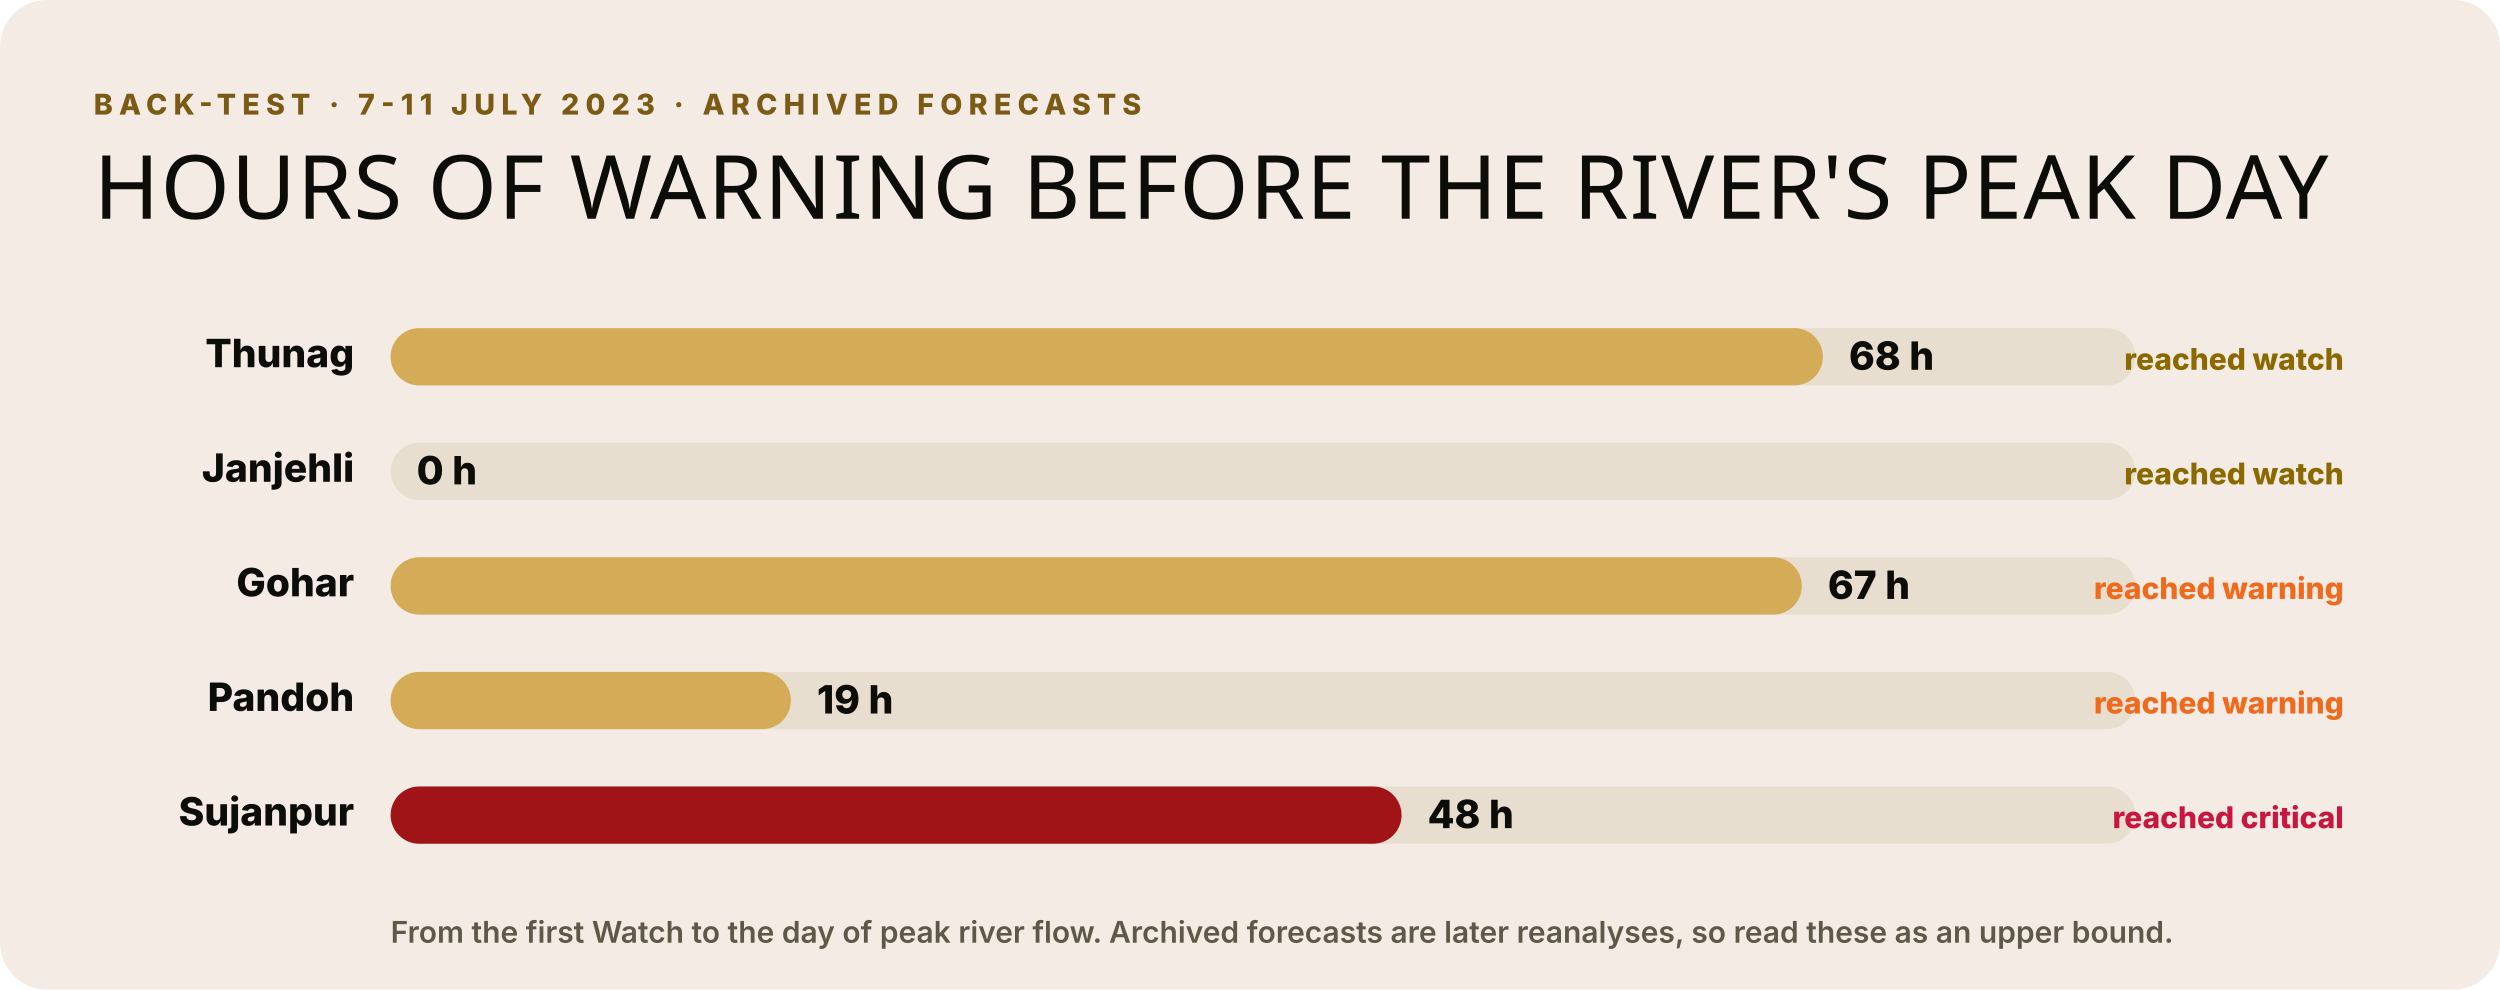
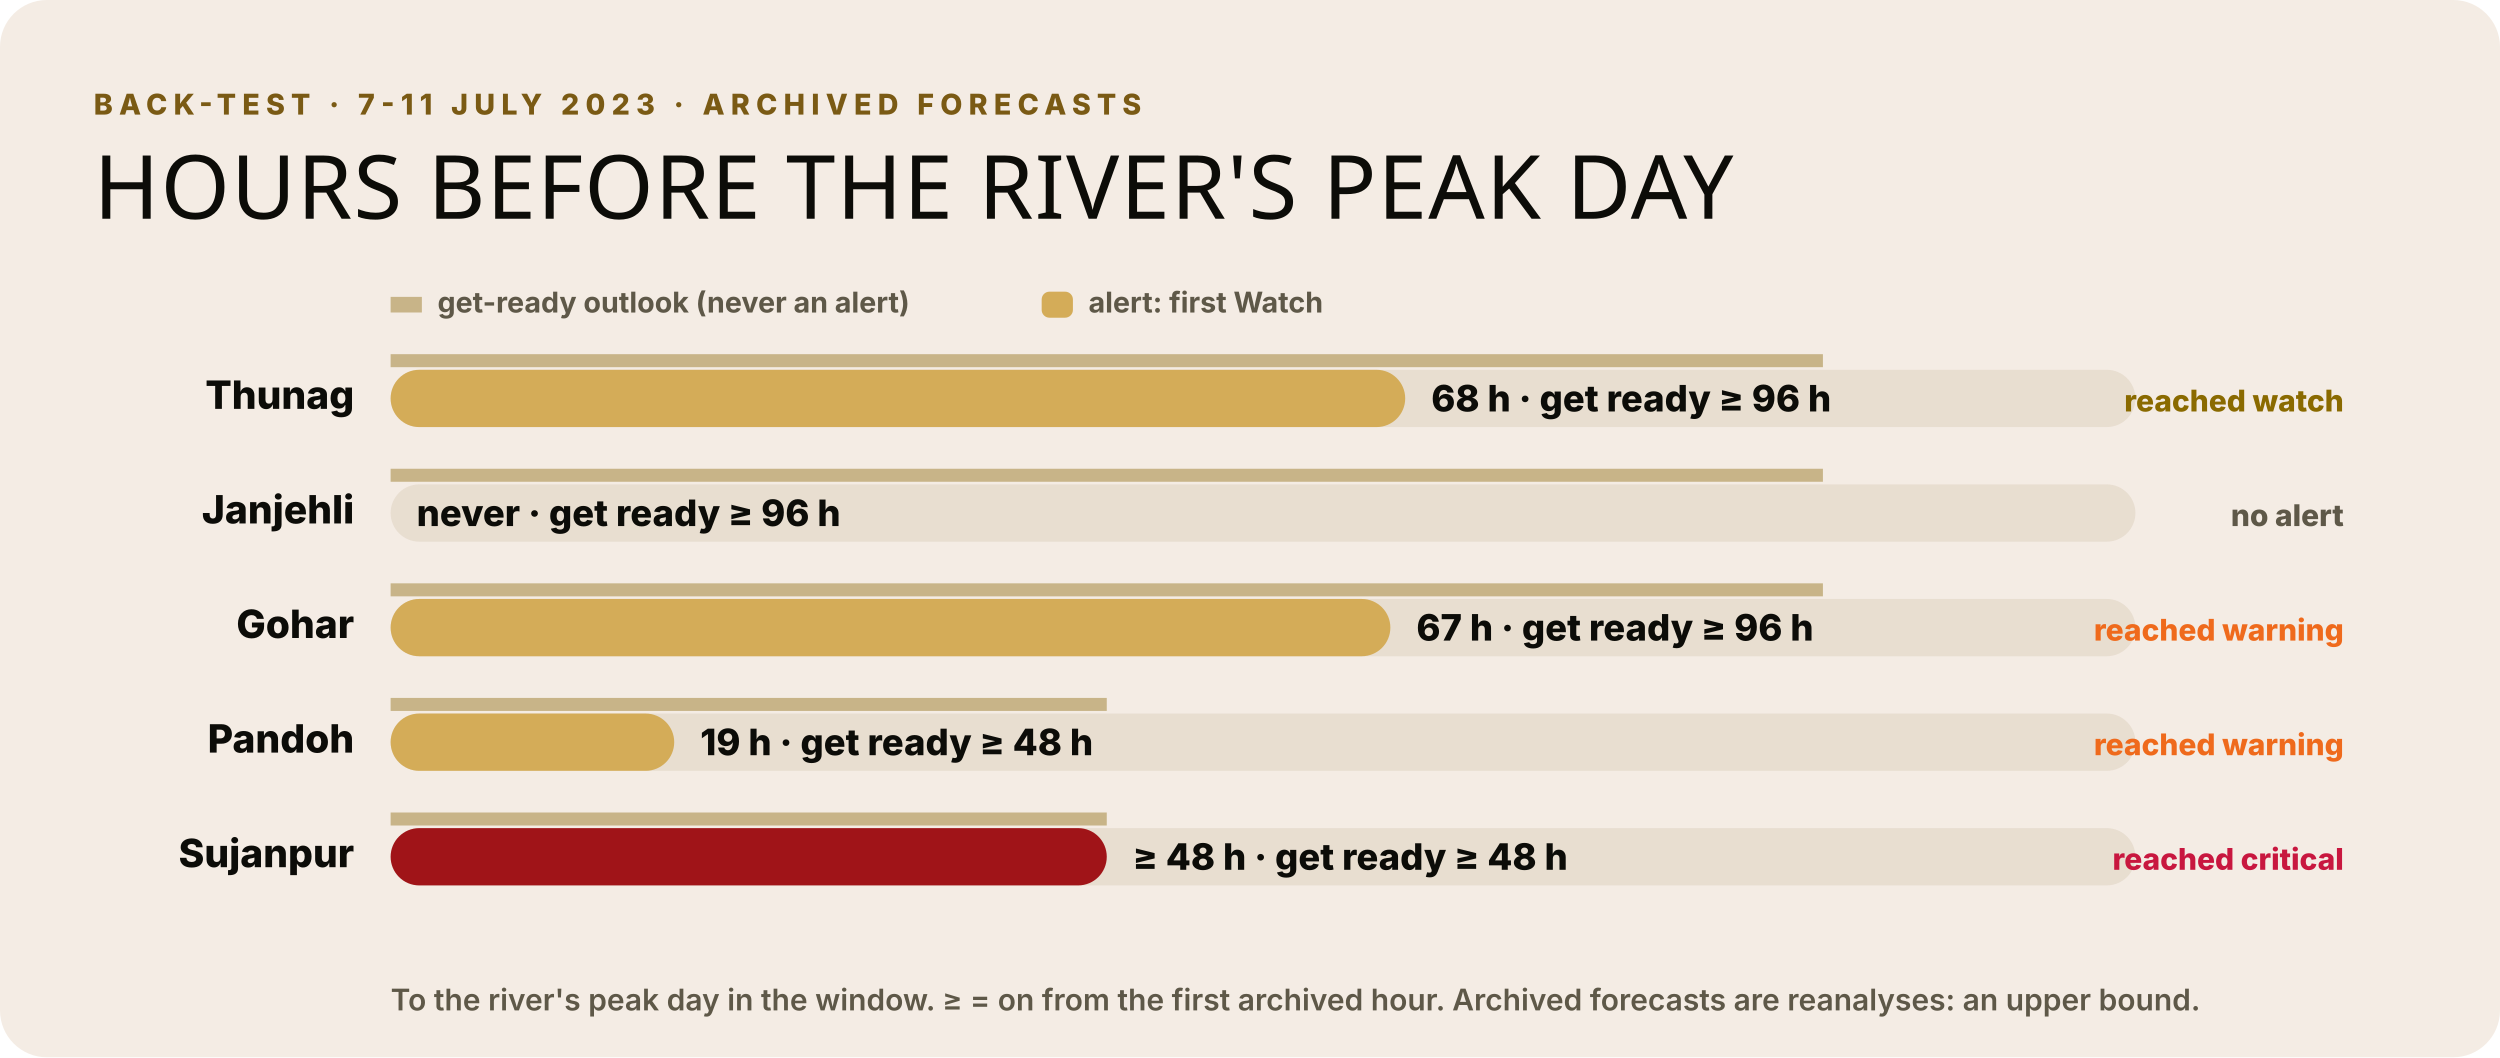
- <svg xmlns="http://www.w3.org/2000/svg" viewBox="0 0 960 380" width="960" height="380" role="img">
-   <rect width="960" height="380" rx="18" fill="#f4ece4" />
+ <svg xmlns="http://www.w3.org/2000/svg" viewBox="0 0 960 406" width="960" height="406" role="img">
+   <rect width="960" height="406" rx="18" fill="#f4ece4" />
  <text x="36.0" y="44.0" font-family="Inter, 'Segoe UI', Helvetica, Arial, sans-serif" font-size="11" font-weight="800" fill="#7a5a14" text-anchor="start" letter-spacing="2.4">BACK-TEST · 7-11 JULY 2023 · ARCHIVED FORECASTS</text>
-   <text x="36.0" y="84.0" font-family="Anton, 'Bebas Neue', Impact, 'Arial Narrow', sans-serif" font-size="34" font-weight="400" fill="#0c0c08" text-anchor="start" letter-spacing="0.5">HOURS OF WARNING BEFORE THE RIVER'S PEAK DAY</text>
-   <text x="136.0" y="141.0" font-family="Inter, 'Segoe UI', Helvetica, Arial, sans-serif" font-size="15" font-weight="800" fill="#0c0c08" text-anchor="end">Thunag</text>
-   <rect x="150" y="126" width="670" height="22" rx="11" fill="#d9cdb9" fill-opacity="0.45" />
-   <rect x="150" y="126" width="550.0" height="22" rx="11" fill="#d4ac58" />
-   <text x="710.0" y="142.0" font-family="Inter, 'Segoe UI', Helvetica, Arial, sans-serif" font-size="15" font-weight="800" fill="#0c0c08" text-anchor="start">68 h</text>
-   <text x="900.0" y="142.0" font-family="Inter, 'Segoe UI', Helvetica, Arial, sans-serif" font-size="11.5" font-weight="800" fill="#8a6a00" text-anchor="end">reached watch</text>
-   <text x="136.0" y="185.0" font-family="Inter, 'Segoe UI', Helvetica, Arial, sans-serif" font-size="15" font-weight="800" fill="#0c0c08" text-anchor="end">Janjehli</text>
-   <rect x="150" y="170" width="670" height="22" rx="11" fill="#d9cdb9" fill-opacity="0.45" />
-   <text x="160.0" y="186.0" font-family="Inter, 'Segoe UI', Helvetica, Arial, sans-serif" font-size="15" font-weight="800" fill="#0c0c08" text-anchor="start">0 h</text>
-   <text x="900.0" y="186.0" font-family="Inter, 'Segoe UI', Helvetica, Arial, sans-serif" font-size="11.5" font-weight="800" fill="#8a6a00" text-anchor="end">reached watch</text>
-   <text x="136.0" y="229.0" font-family="Inter, 'Segoe UI', Helvetica, Arial, sans-serif" font-size="15" font-weight="800" fill="#0c0c08" text-anchor="end">Gohar</text>
-   <rect x="150" y="214" width="670" height="22" rx="11" fill="#d9cdb9" fill-opacity="0.45" />
-   <rect x="150" y="214" width="541.9" height="22" rx="11" fill="#d4ac58" />
-   <text x="701.9" y="230.0" font-family="Inter, 'Segoe UI', Helvetica, Arial, sans-serif" font-size="15" font-weight="800" fill="#0c0c08" text-anchor="start">67 h</text>
-   <text x="900.0" y="230.0" font-family="Inter, 'Segoe UI', Helvetica, Arial, sans-serif" font-size="11.5" font-weight="800" fill="#ef6a1c" text-anchor="end">reached warning</text>
-   <text x="136.0" y="273.0" font-family="Inter, 'Segoe UI', Helvetica, Arial, sans-serif" font-size="15" font-weight="800" fill="#0c0c08" text-anchor="end">Pandoh</text>
-   <rect x="150" y="258" width="670" height="22" rx="11" fill="#d9cdb9" fill-opacity="0.45" />
-   <rect x="150" y="258" width="153.7" height="22" rx="11" fill="#d4ac58" />
-   <text x="313.7" y="274.0" font-family="Inter, 'Segoe UI', Helvetica, Arial, sans-serif" font-size="15" font-weight="800" fill="#0c0c08" text-anchor="start">19 h</text>
-   <text x="900.0" y="274.0" font-family="Inter, 'Segoe UI', Helvetica, Arial, sans-serif" font-size="11.5" font-weight="800" fill="#ef6a1c" text-anchor="end">reached warning</text>
-   <text x="136.0" y="317.0" font-family="Inter, 'Segoe UI', Helvetica, Arial, sans-serif" font-size="15" font-weight="800" fill="#0c0c08" text-anchor="end">Sujanpur</text>
-   <rect x="150" y="302" width="670" height="22" rx="11" fill="#d9cdb9" fill-opacity="0.45" />
-   <rect x="150" y="302" width="388.2" height="22" rx="11" fill="#a01418" />
-   <text x="548.2" y="318.0" font-family="Inter, 'Segoe UI', Helvetica, Arial, sans-serif" font-size="15" font-weight="800" fill="#0c0c08" text-anchor="start">48 h</text>
-   <text x="900.0" y="318.0" font-family="Inter, 'Segoe UI', Helvetica, Arial, sans-serif" font-size="11.5" font-weight="800" fill="#c8173f" text-anchor="end">reached critical</text>
-   <text x="150.0" y="362.0" font-family="Inter, 'Segoe UI', Helvetica, Arial, sans-serif" font-size="11.5" font-weight="600" fill="#5e5848" text-anchor="start">From the first Watch to the day of peak river flow. Archived forecasts are later reanalyses, so read these as an upper bound.</text>
+   <text x="36.0" y="84.0" font-family="Anton, 'Bebas Neue', Impact, 'Arial Narrow', sans-serif" font-size="34" font-weight="400" fill="#0c0c08" text-anchor="start" letter-spacing="0.5">HOURS BEFORE THE RIVER'S PEAK DAY</text>
+   <rect x="150" y="114" width="12" height="6" fill="#c8b488" />
+   <text x="168.0" y="120.0" font-family="Inter, 'Segoe UI', Helvetica, Arial, sans-serif" font-size="11" font-weight="700" fill="#5e5848" text-anchor="start">get-ready outlook (never an alert)</text>
+   <rect x="400" y="112" width="12" height="10" rx="3" fill="#d4ac58" />
+   <text x="418.0" y="120.0" font-family="Inter, 'Segoe UI', Helvetica, Arial, sans-serif" font-size="11" font-weight="700" fill="#5e5848" text-anchor="start">alert: first Watch</text>
+   <text x="136.0" y="157.0" font-family="Inter, 'Segoe UI', Helvetica, Arial, sans-serif" font-size="15" font-weight="800" fill="#0c0c08" text-anchor="end">Thunag</text>
+   <rect x="150" y="142" width="670" height="22" rx="11" fill="#d9cdb9" fill-opacity="0.45" />
+   <rect x="150" y="136" width="550.0" height="5" fill="#c8b488" />
+   <rect x="150" y="142" width="389.6" height="22" rx="11" fill="#d4ac58" />
+   <text x="549.6" y="158.0" font-family="Inter, 'Segoe UI', Helvetica, Arial, sans-serif" font-size="14" font-weight="800" fill="#0c0c08" text-anchor="start">68 h · get ready ≥ 96 h</text>
+   <text x="900.0" y="158.0" font-family="Inter, 'Segoe UI', Helvetica, Arial, sans-serif" font-size="11.5" font-weight="800" fill="#8a6a00" text-anchor="end">reached watch</text>
+   <text x="136.0" y="201.0" font-family="Inter, 'Segoe UI', Helvetica, Arial, sans-serif" font-size="15" font-weight="800" fill="#0c0c08" text-anchor="end">Janjehli</text>
+   <rect x="150" y="186" width="670" height="22" rx="11" fill="#d9cdb9" fill-opacity="0.45" />
+   <rect x="150" y="180" width="550.0" height="5" fill="#c8b488" />
+   <text x="160.0" y="202.0" font-family="Inter, 'Segoe UI', Helvetica, Arial, sans-serif" font-size="14" font-weight="800" fill="#0c0c08" text-anchor="start">never · get ready ≥ 96 h</text>
+   <text x="900.0" y="202.0" font-family="Inter, 'Segoe UI', Helvetica, Arial, sans-serif" font-size="11.5" font-weight="800" fill="#5e5848" text-anchor="end">no alert</text>
+   <text x="136.0" y="245.0" font-family="Inter, 'Segoe UI', Helvetica, Arial, sans-serif" font-size="15" font-weight="800" fill="#0c0c08" text-anchor="end">Gohar</text>
+   <rect x="150" y="230" width="670" height="22" rx="11" fill="#d9cdb9" fill-opacity="0.45" />
+   <rect x="150" y="224" width="550.0" height="5" fill="#c8b488" />
+   <rect x="150" y="230" width="383.9" height="22" rx="11" fill="#d4ac58" />
+   <text x="543.9" y="246.0" font-family="Inter, 'Segoe UI', Helvetica, Arial, sans-serif" font-size="14" font-weight="800" fill="#0c0c08" text-anchor="start">67 h · get ready ≥ 96 h</text>
+   <text x="900.0" y="246.0" font-family="Inter, 'Segoe UI', Helvetica, Arial, sans-serif" font-size="11.5" font-weight="800" fill="#ef6a1c" text-anchor="end">reached warning</text>
+   <text x="136.0" y="289.0" font-family="Inter, 'Segoe UI', Helvetica, Arial, sans-serif" font-size="15" font-weight="800" fill="#0c0c08" text-anchor="end">Pandoh</text>
+   <rect x="150" y="274" width="670" height="22" rx="11" fill="#d9cdb9" fill-opacity="0.45" />
+   <rect x="150" y="268" width="275.0" height="5" fill="#c8b488" />
+   <rect x="150" y="274" width="108.9" height="22" rx="11" fill="#d4ac58" />
+   <text x="268.9" y="290.0" font-family="Inter, 'Segoe UI', Helvetica, Arial, sans-serif" font-size="14" font-weight="800" fill="#0c0c08" text-anchor="start">19 h · get ready ≥ 48 h</text>
+   <text x="900.0" y="290.0" font-family="Inter, 'Segoe UI', Helvetica, Arial, sans-serif" font-size="11.5" font-weight="800" fill="#ef6a1c" text-anchor="end">reached warning</text>
+   <text x="136.0" y="333.0" font-family="Inter, 'Segoe UI', Helvetica, Arial, sans-serif" font-size="15" font-weight="800" fill="#0c0c08" text-anchor="end">Sujanpur</text>
+   <rect x="150" y="318" width="670" height="22" rx="11" fill="#d9cdb9" fill-opacity="0.45" />
+   <rect x="150" y="312" width="275.0" height="5" fill="#c8b488" />
+   <rect x="150" y="318" width="275.0" height="22" rx="11" fill="#a01418" />
+   <text x="435.0" y="334.0" font-family="Inter, 'Segoe UI', Helvetica, Arial, sans-serif" font-size="14" font-weight="800" fill="#0c0c08" text-anchor="start">≥ 48 h · get ready ≥ 48 h</text>
+   <text x="900.0" y="334.0" font-family="Inter, 'Segoe UI', Helvetica, Arial, sans-serif" font-size="11.5" font-weight="800" fill="#c8173f" text-anchor="end">reached critical</text>
+   <text x="150.0" y="388.0" font-family="Inter, 'Segoe UI', Helvetica, Arial, sans-serif" font-size="11.5" font-weight="600" fill="#5e5848" text-anchor="start">To the river's peak day in the window. ≥ = on from the first archived hour. Archived forecasts are reanalyses: an upper bound.</text>
</svg>
